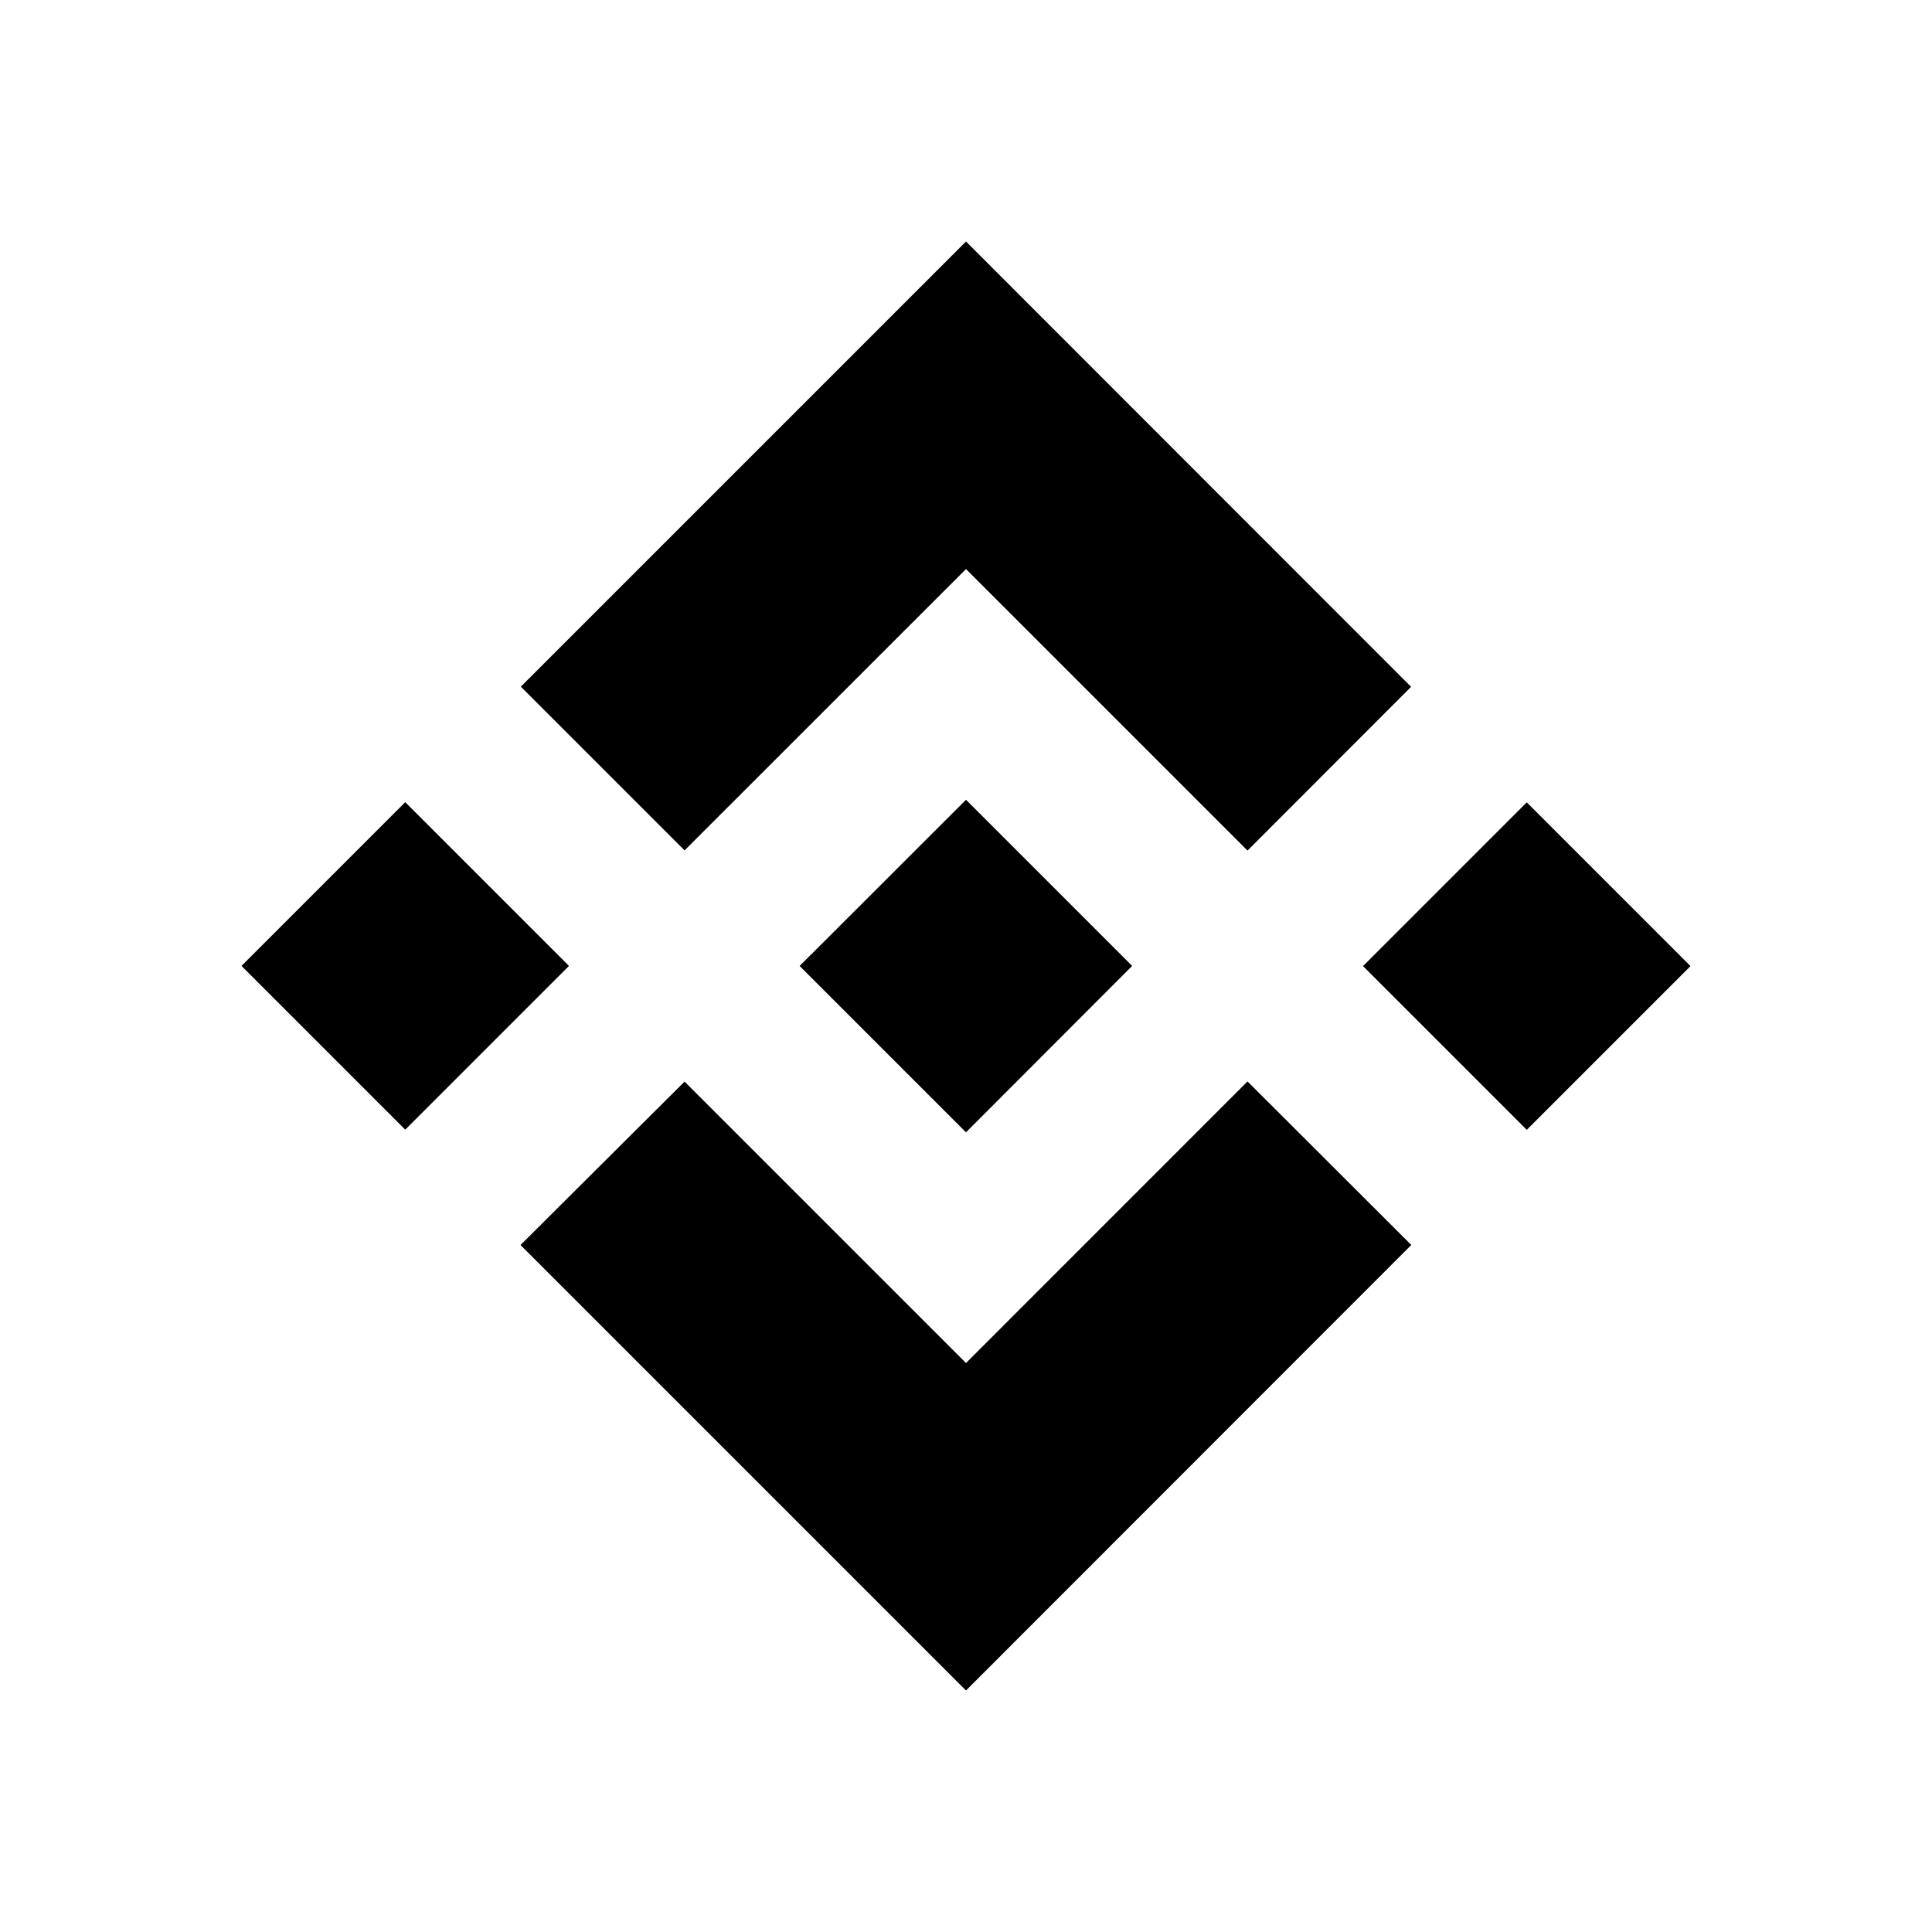
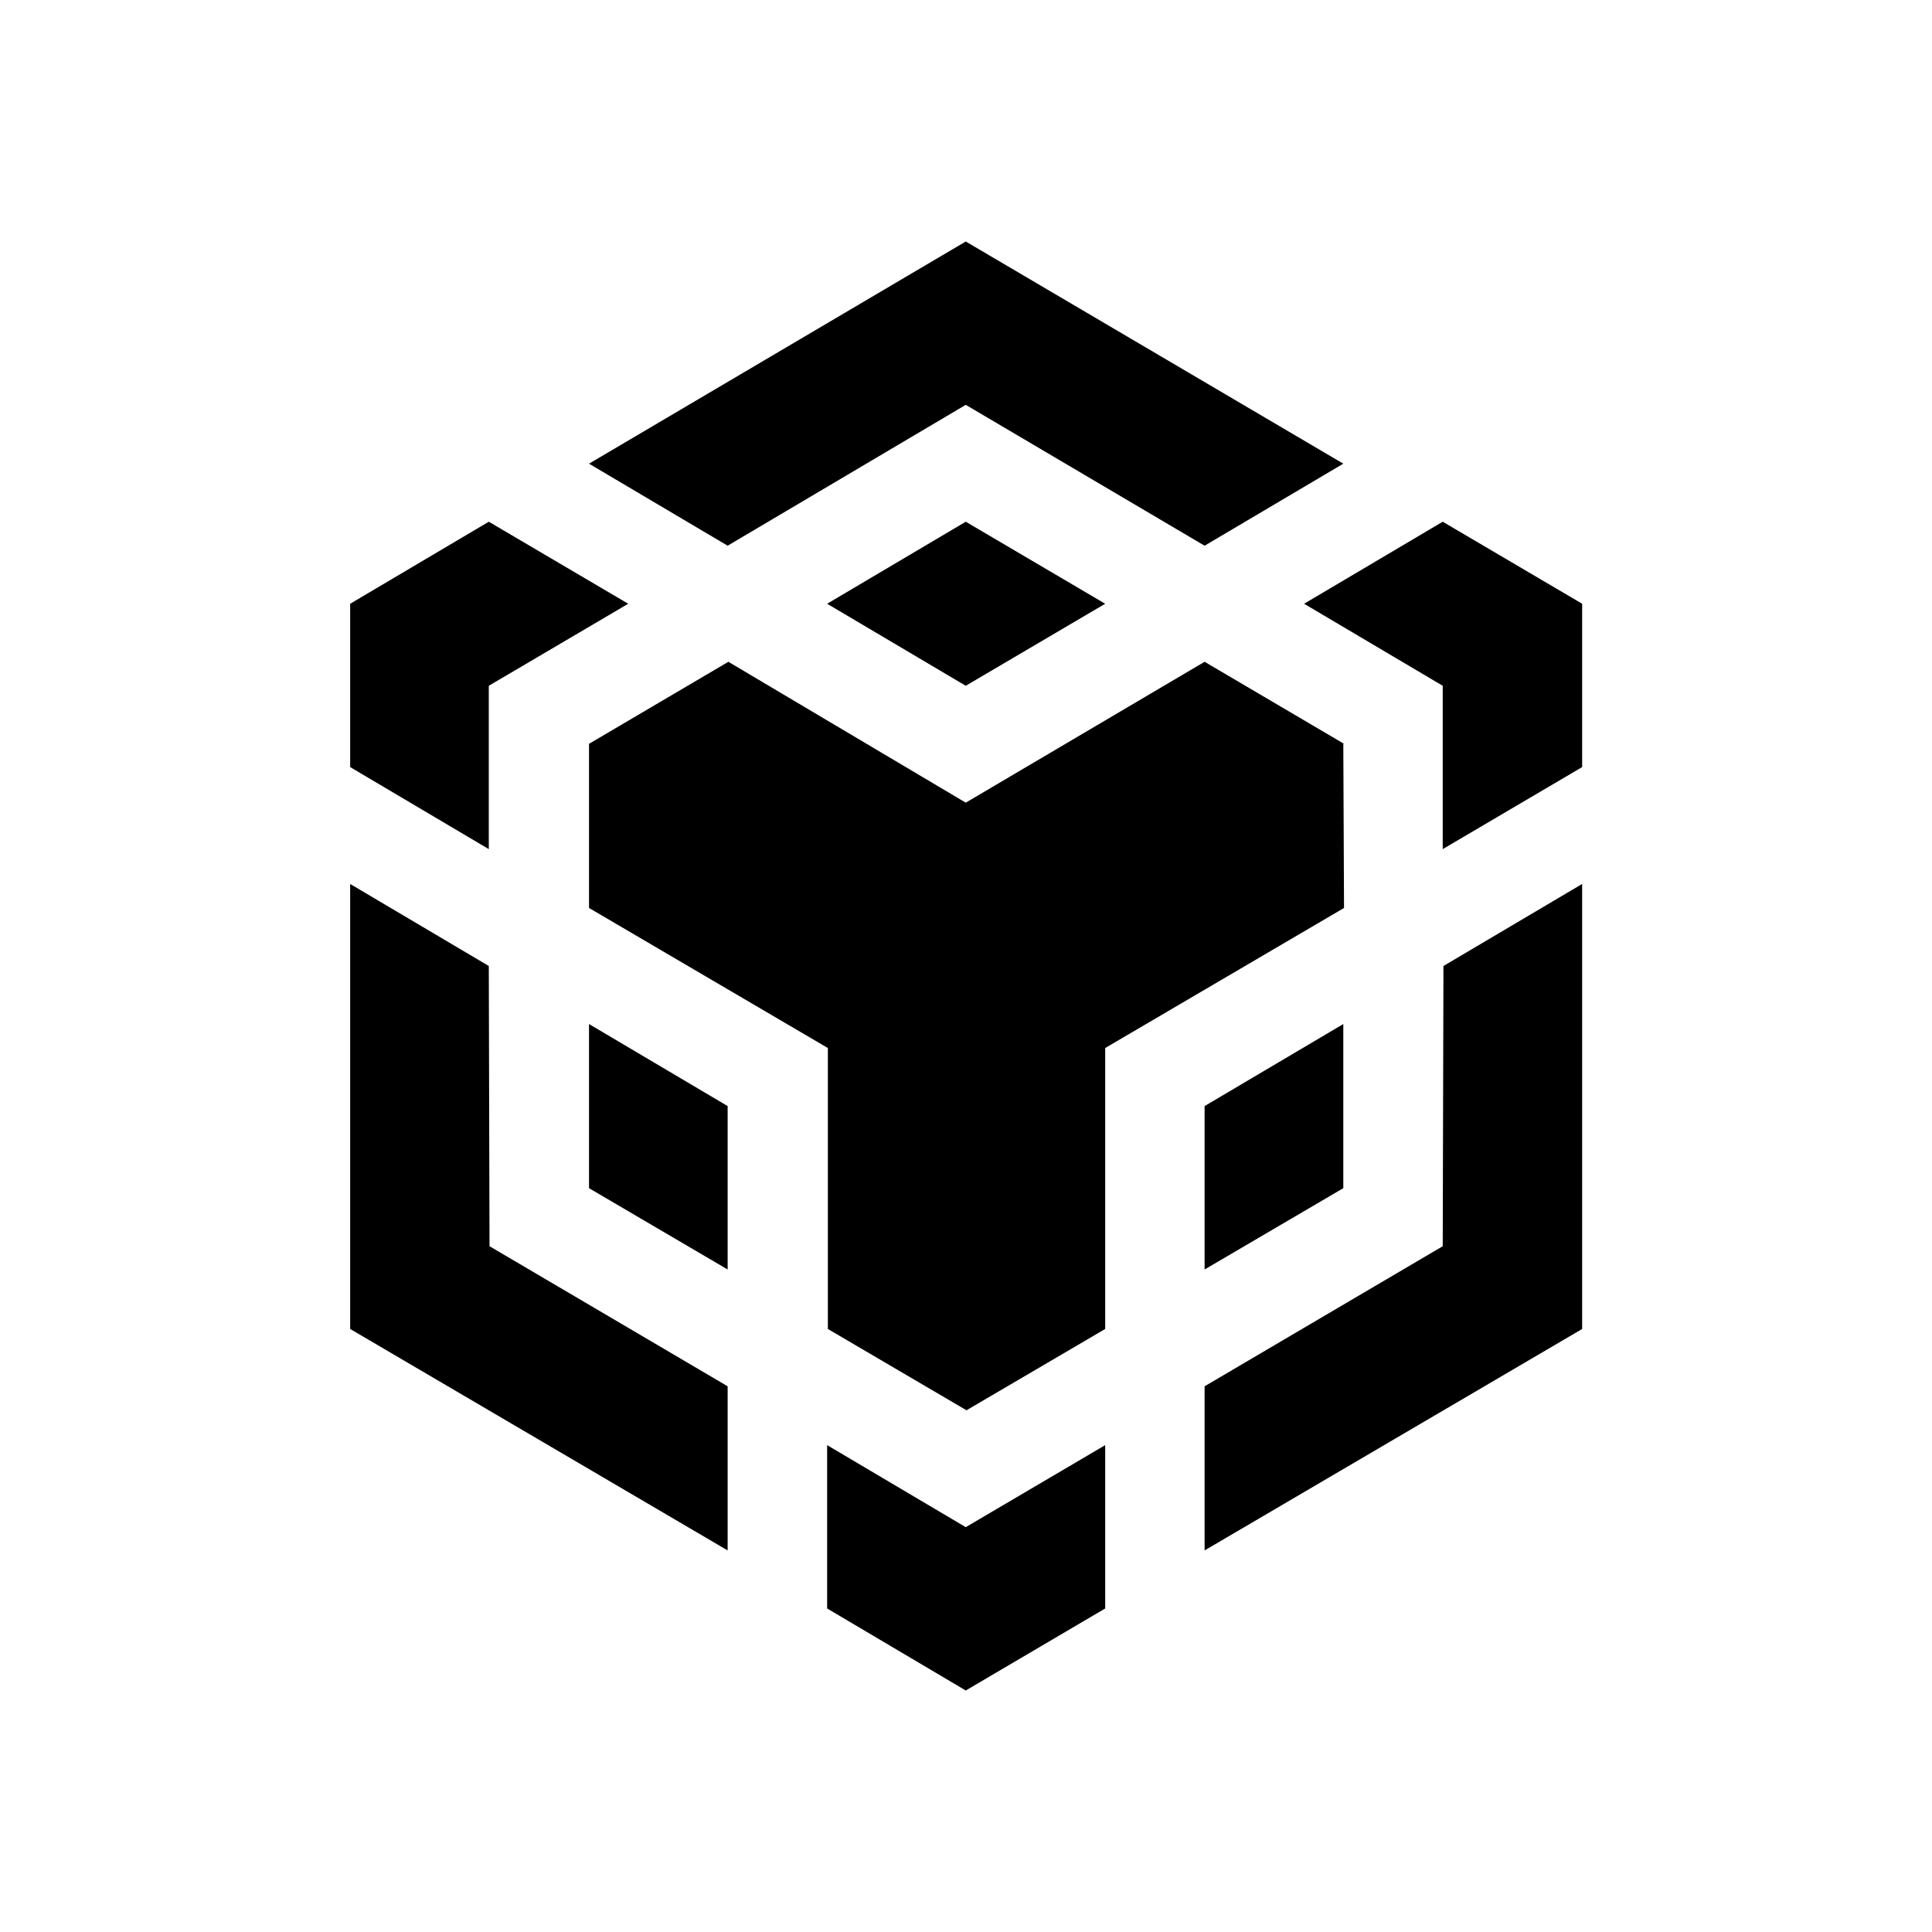
<svg xmlns="http://www.w3.org/2000/svg" width="24px" height="24px" viewBox="0 0 24 24" version="1.1">
-   <path d="M15.497,13.434 L17.532,15.466 L17.529,15.468 L12,21 L6.47,15.47 L6.466,15.466 L8.504,13.436 L12,16.932 L15.497,13.434 Z M12,9.935 L14.063,11.998 L14.063,12 L12,14.066 L9.934,12 L9.936,11.996 L10.299,11.635 L10.474,11.46 L12,9.935 Z M18.966,9.967 L21,12.001 L18.966,14.035 L16.932,12.001 L18.966,9.967 Z M5.034,9.965 L7.068,11.999 L5.034,14.033 L3,11.999 L5.034,9.965 Z M12,3 L17.529,8.532 L15.497,10.566 L12,7.069 L8.504,10.564 L6.47,8.53 L12,3 Z" id="Combined-Shape" fill-rule="nonzero" />
+   <path d="M13.729,17.952 L13.729,19.981 L11.997,21 L10.275,19.981 L10.275,17.952 L11.997,18.971 L13.729,17.952 Z M4.35,10.981 L6.072,12 L6.081,15.481 L9.039,17.221 L9.039,19.26 L4.35,16.509 L4.35,10.981 Z M19.654,10.981 L19.654,16.509 L14.964,19.26 L14.964,17.221 L17.922,15.481 L17.931,12 L19.654,10.981 Z M14.964,8.221 L16.696,9.24 L16.687,9.24 L16.696,11.279 L13.729,13.019 L13.729,16.509 L12.006,17.519 L10.284,16.509 L10.284,13.019 L7.317,11.279 L7.317,9.24 L9.048,8.221 L11.997,9.971 L14.964,8.221 Z M7.317,12.721 L9.039,13.74 L9.039,15.77 L7.317,14.76 L7.317,12.721 Z M16.687,12.721 L16.687,14.76 L14.964,15.77 L14.964,13.74 L16.687,12.721 Z M6.072,6.481 L7.804,7.5 L6.072,8.519 L6.072,10.548 L4.35,9.529 L4.35,7.5 L6.072,6.481 Z M17.922,6.481 L19.654,7.5 L19.654,9.529 L17.922,10.548 L17.922,8.519 L16.2,7.5 L17.922,6.481 Z M11.997,6.481 L13.729,7.5 L11.997,8.519 L10.275,7.5 L11.997,6.481 Z M11.997,3 L16.687,5.76 L14.964,6.779 L11.997,5.029 L9.039,6.779 L7.317,5.76 L11.997,3 Z" id="Combined-Shape" fill-rule="nonzero" />
</svg>
